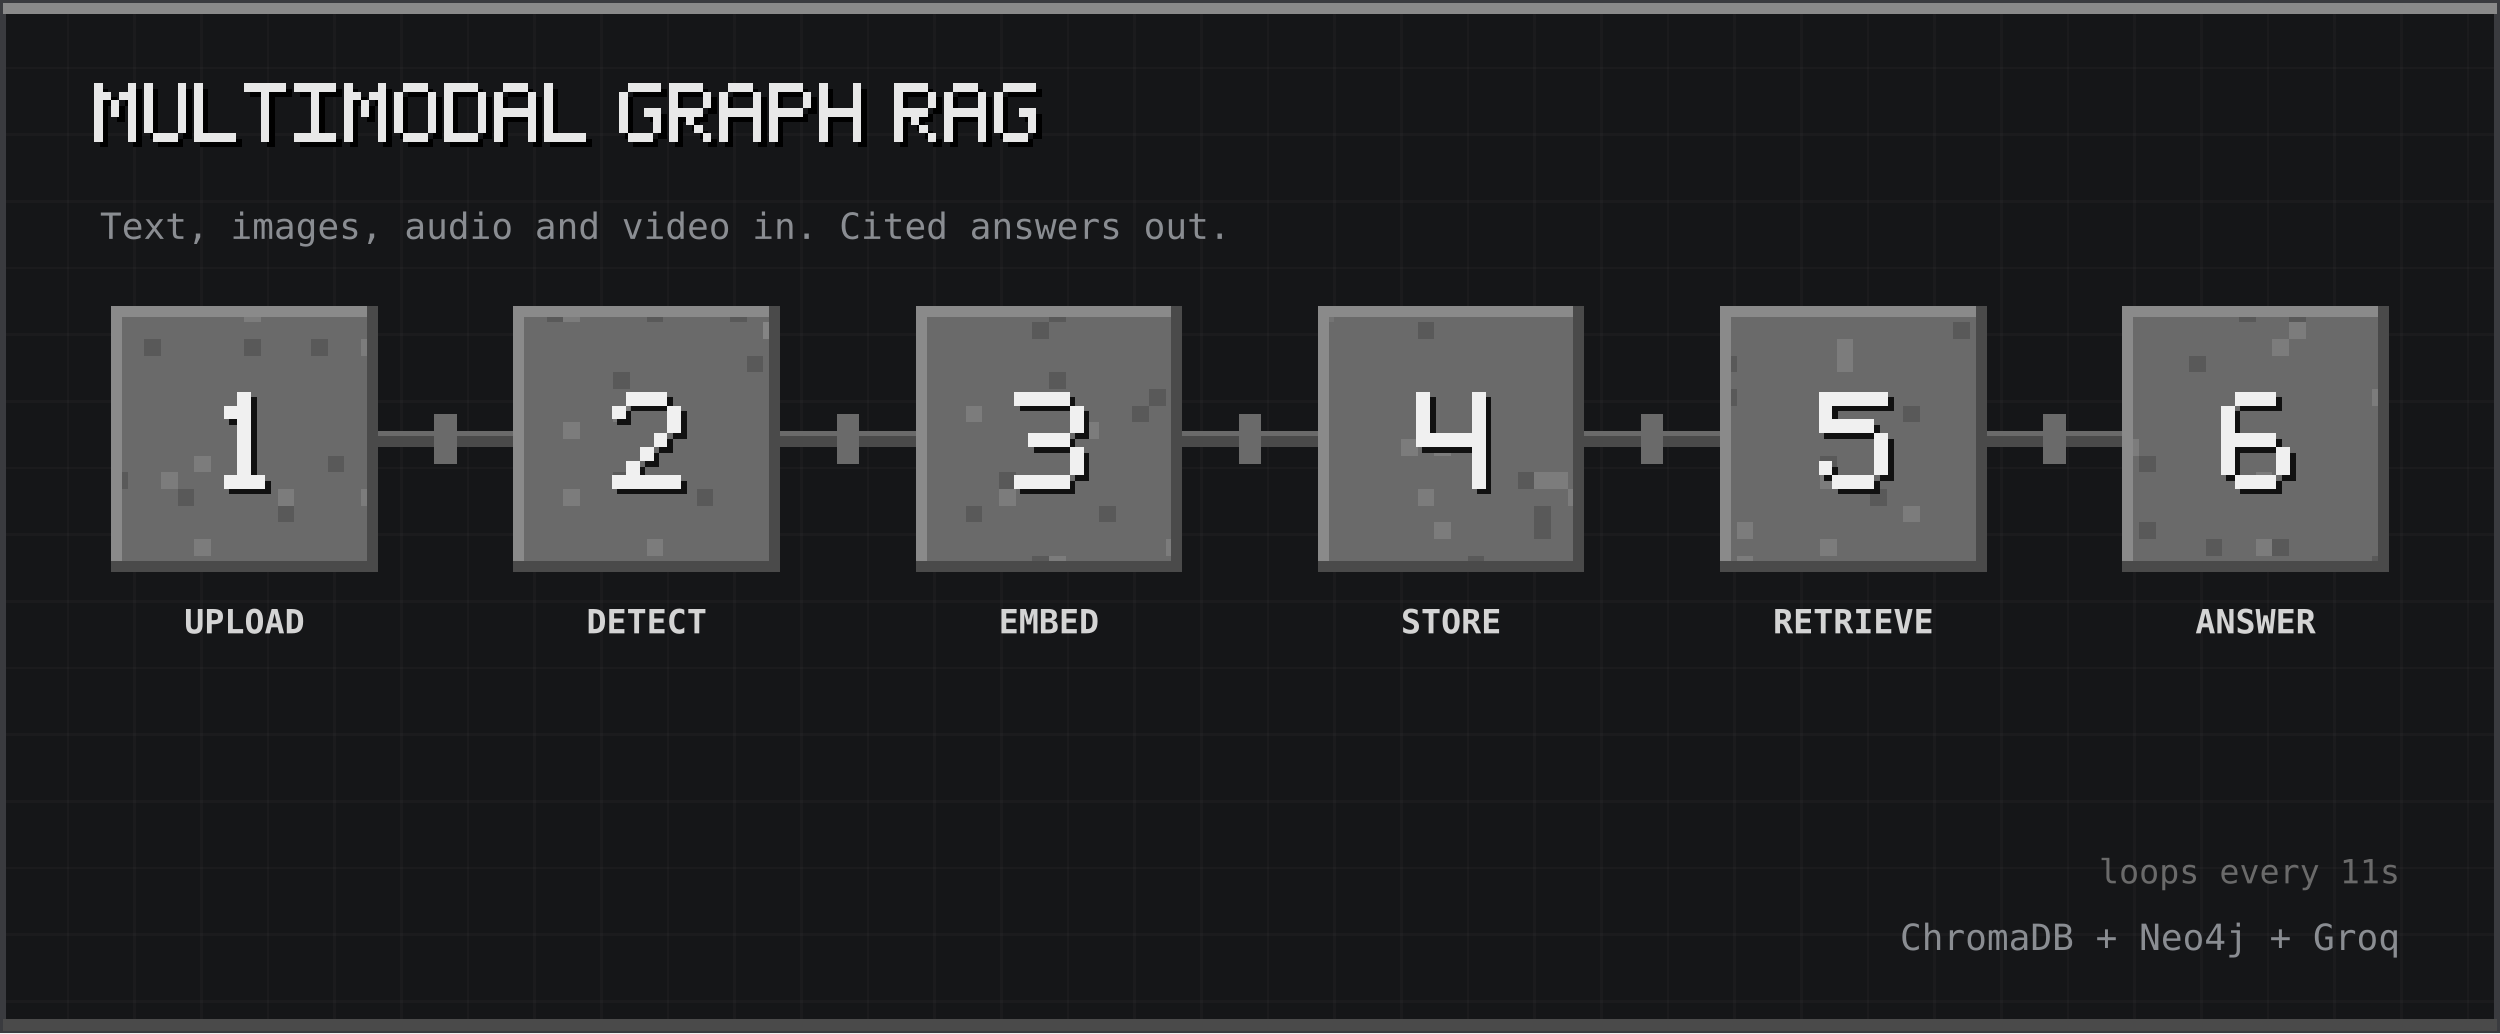
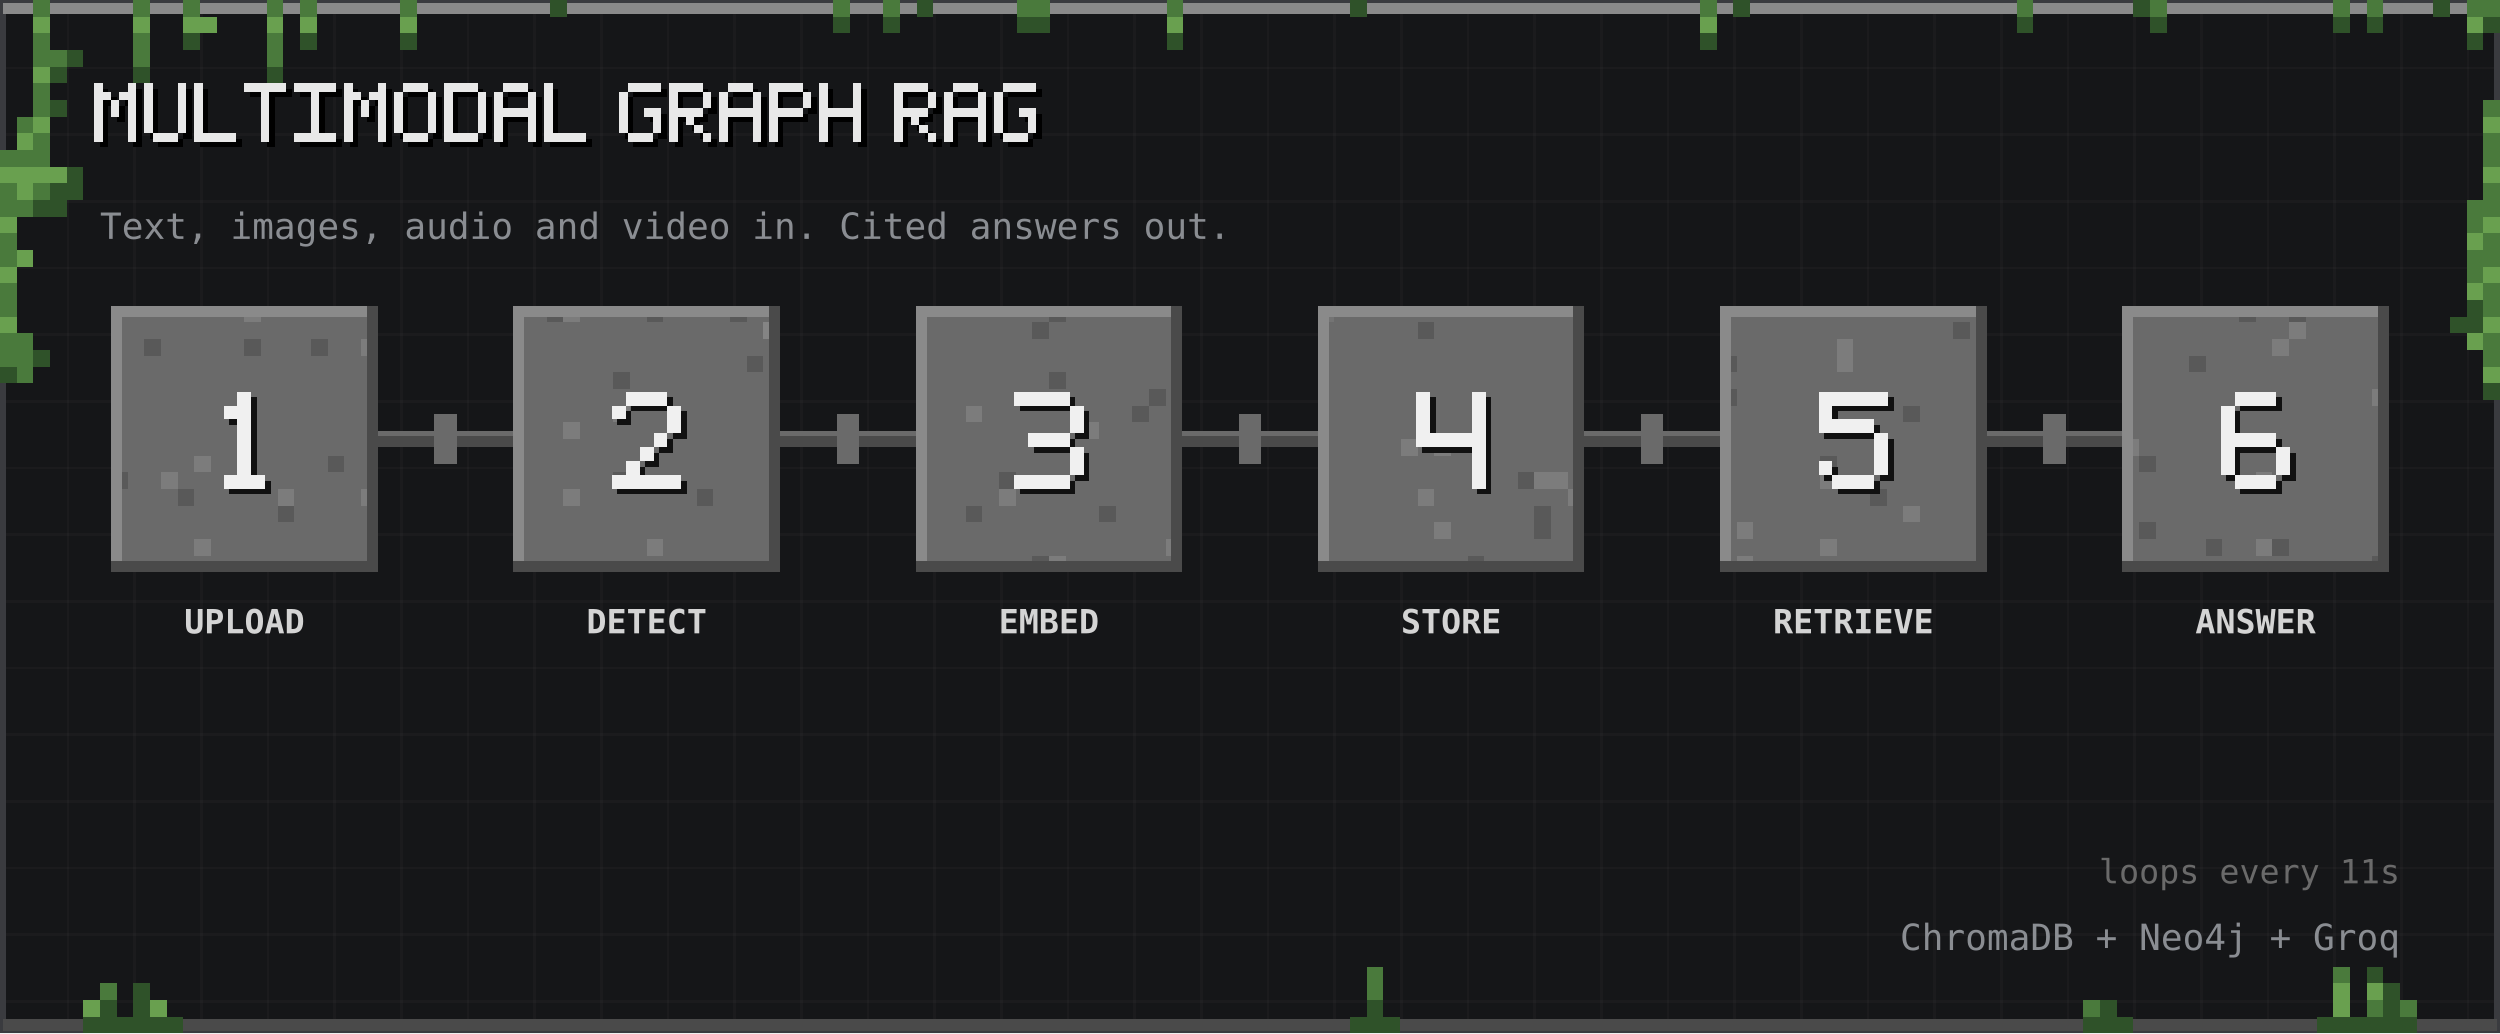
<svg xmlns="http://www.w3.org/2000/svg" width="900" height="372" viewBox="0 0 900 372" shape-rendering="crispEdges" role="img" aria-label="MultiModal Graph RAG pipeline animation">
  <style>@keyframes h0{0%,3.51%{opacity:0}4.51%,17.54%{opacity:1}18.74%,100%{opacity:0}}.h0{animation:h0 11.4s linear infinite}@keyframes c0{0%,3.51%{opacity:0;transform:translateX(-8px)}4.51%,17.04%{opacity:1;transform:none}18.34%,100%{opacity:0}}.c0{animation:c0 11.4s linear infinite}@keyframes h1{0%,17.54%{opacity:0}18.54%,31.58%{opacity:1}32.78%,100%{opacity:0}}.h1{animation:h1 11.4s linear infinite}@keyframes c1{0%,17.54%{opacity:0;transform:translateX(-8px)}18.54%,31.08%{opacity:1;transform:none}32.38%,100%{opacity:0}}.c1{animation:c1 11.4s linear infinite}@keyframes h2{0%,31.58%{opacity:0}32.58%,45.61%{opacity:1}46.81%,100%{opacity:0}}.h2{animation:h2 11.4s linear infinite}@keyframes c2{0%,31.58%{opacity:0;transform:translateX(-8px)}32.58%,45.11%{opacity:1;transform:none}46.41%,100%{opacity:0}}.c2{animation:c2 11.4s linear infinite}@keyframes h3{0%,45.61%{opacity:0}46.61%,59.65%{opacity:1}60.85%,100%{opacity:0}}.h3{animation:h3 11.4s linear infinite}@keyframes c3{0%,45.61%{opacity:0;transform:translateX(-8px)}46.61%,59.15%{opacity:1;transform:none}60.45%,100%{opacity:0}}.c3{animation:c3 11.4s linear infinite}@keyframes h4{0%,59.65%{opacity:0}60.65%,73.68%{opacity:1}74.88%,100%{opacity:0}}.h4{animation:h4 11.4s linear infinite}@keyframes c4{0%,59.65%{opacity:0;transform:translateX(-8px)}60.65%,73.18%{opacity:1;transform:none}74.48%,100%{opacity:0}}.c4{animation:c4 11.4s linear infinite}@keyframes h5{0%,73.68%{opacity:0}74.68%,87.72%{opacity:1}88.92%,100%{opacity:0}}.h5{animation:h5 11.4s linear infinite}@keyframes c5{0%,73.68%{opacity:0;transform:translateX(-8px)}74.68%,87.22%{opacity:1;transform:none}88.52%,100%{opacity:0}}.c5{animation:c5 11.4s linear infinite}@keyframes it{0%{transform:translateX(0);opacity:0}3.50%{opacity:0}3.51%{opacity:1;transform:translateX(0.0px)}11.23%{transform:translateX(0.0px)}17.54%{transform:translateX(144.8px)}25.26%{transform:translateX(144.8px)}31.58%{transform:translateX(289.6px)}39.30%{transform:translateX(289.6px)}45.61%{transform:translateX(434.4px)}53.33%{transform:translateX(434.4px)}59.65%{transform:translateX(579.2px)}67.37%{transform:translateX(579.2px)}73.68%{transform:translateX(724.0px)}81.40%{transform:translateX(724.0px)}87.52%{opacity:1;transform:translateX(724.0px)}88.72%,100%{opacity:0;transform:translateX(724.0px)}}.it{animation:it 11.4s linear infinite}</style>
  <rect width="900" height="372" fill="#151618" />
  <rect x="0" y="0" width="1" height="372" fill="#ffffff" opacity=".025" />
  <rect x="24" y="0" width="1" height="372" fill="#ffffff" opacity=".025" />
  <rect x="48" y="0" width="1" height="372" fill="#ffffff" opacity=".025" />
  <rect x="72" y="0" width="1" height="372" fill="#ffffff" opacity=".025" />
  <rect x="96" y="0" width="1" height="372" fill="#ffffff" opacity=".025" />
  <rect x="120" y="0" width="1" height="372" fill="#ffffff" opacity=".025" />
  <rect x="144" y="0" width="1" height="372" fill="#ffffff" opacity=".025" />
  <rect x="168" y="0" width="1" height="372" fill="#ffffff" opacity=".025" />
  <rect x="192" y="0" width="1" height="372" fill="#ffffff" opacity=".025" />
  <rect x="216" y="0" width="1" height="372" fill="#ffffff" opacity=".025" />
  <rect x="240" y="0" width="1" height="372" fill="#ffffff" opacity=".025" />
  <rect x="264" y="0" width="1" height="372" fill="#ffffff" opacity=".025" />
  <rect x="288" y="0" width="1" height="372" fill="#ffffff" opacity=".025" />
  <rect x="312" y="0" width="1" height="372" fill="#ffffff" opacity=".025" />
  <rect x="336" y="0" width="1" height="372" fill="#ffffff" opacity=".025" />
  <rect x="360" y="0" width="1" height="372" fill="#ffffff" opacity=".025" />
  <rect x="384" y="0" width="1" height="372" fill="#ffffff" opacity=".025" />
  <rect x="408" y="0" width="1" height="372" fill="#ffffff" opacity=".025" />
  <rect x="432" y="0" width="1" height="372" fill="#ffffff" opacity=".025" />
  <rect x="456" y="0" width="1" height="372" fill="#ffffff" opacity=".025" />
  <rect x="480" y="0" width="1" height="372" fill="#ffffff" opacity=".025" />
  <rect x="504" y="0" width="1" height="372" fill="#ffffff" opacity=".025" />
  <rect x="528" y="0" width="1" height="372" fill="#ffffff" opacity=".025" />
  <rect x="552" y="0" width="1" height="372" fill="#ffffff" opacity=".025" />
  <rect x="576" y="0" width="1" height="372" fill="#ffffff" opacity=".025" />
  <rect x="600" y="0" width="1" height="372" fill="#ffffff" opacity=".025" />
  <rect x="624" y="0" width="1" height="372" fill="#ffffff" opacity=".025" />
  <rect x="648" y="0" width="1" height="372" fill="#ffffff" opacity=".025" />
  <rect x="672" y="0" width="1" height="372" fill="#ffffff" opacity=".025" />
  <rect x="696" y="0" width="1" height="372" fill="#ffffff" opacity=".025" />
  <rect x="720" y="0" width="1" height="372" fill="#ffffff" opacity=".025" />
  <rect x="744" y="0" width="1" height="372" fill="#ffffff" opacity=".025" />
  <rect x="768" y="0" width="1" height="372" fill="#ffffff" opacity=".025" />
  <rect x="792" y="0" width="1" height="372" fill="#ffffff" opacity=".025" />
  <rect x="816" y="0" width="1" height="372" fill="#ffffff" opacity=".025" />
  <rect x="840" y="0" width="1" height="372" fill="#ffffff" opacity=".025" />
  <rect x="864" y="0" width="1" height="372" fill="#ffffff" opacity=".025" />
  <rect x="888" y="0" width="1" height="372" fill="#ffffff" opacity=".025" />
  <rect x="0" y="0" width="900" height="1" fill="#ffffff" opacity=".025" />
  <rect x="0" y="24" width="900" height="1" fill="#ffffff" opacity=".025" />
  <rect x="0" y="48" width="900" height="1" fill="#ffffff" opacity=".025" />
  <rect x="0" y="72" width="900" height="1" fill="#ffffff" opacity=".025" />
  <rect x="0" y="96" width="900" height="1" fill="#ffffff" opacity=".025" />
  <rect x="0" y="120" width="900" height="1" fill="#ffffff" opacity=".025" />
  <rect x="0" y="144" width="900" height="1" fill="#ffffff" opacity=".025" />
  <rect x="0" y="168" width="900" height="1" fill="#ffffff" opacity=".025" />
  <rect x="0" y="192" width="900" height="1" fill="#ffffff" opacity=".025" />
  <rect x="0" y="216" width="900" height="1" fill="#ffffff" opacity=".025" />
  <rect x="0" y="240" width="900" height="1" fill="#ffffff" opacity=".025" />
  <rect x="0" y="264" width="900" height="1" fill="#ffffff" opacity=".025" />
  <rect x="0" y="288" width="900" height="1" fill="#ffffff" opacity=".025" />
  <rect x="0" y="312" width="900" height="1" fill="#ffffff" opacity=".025" />
  <rect x="0" y="336" width="900" height="1" fill="#ffffff" opacity=".025" />
  <rect x="0" y="360" width="900" height="1" fill="#ffffff" opacity=".025" />
  <rect x="1" y="1" width="898" height="370" fill="none" stroke="#3a3b3f" stroke-width="2" />
  <rect x="1" y="1" width="898" height="4" fill="#8a8a8a" />
  <rect x="1" y="367" width="898" height="4" fill="#4a4a4a" />
  <path fill="#000000" d="M36 32h3v3h-3zM48 32h3v3h-3zM36 35h6v3h-6zM45 35h6v3h-6zM36 38h3v3h-3zM42 38h3v3h-3zM48 38h3v3h-3zM36 41h3v3h-3zM42 41h3v3h-3zM48 41h3v3h-3zM36 44h3v3h-3zM48 44h3v3h-3zM36 47h3v3h-3zM48 47h3v3h-3zM36 50h3v3h-3zM48 50h3v3h-3zM54 32h3v3h-3zM66 32h3v3h-3zM54 35h3v3h-3zM66 35h3v3h-3zM54 38h3v3h-3zM66 38h3v3h-3zM54 41h3v3h-3zM66 41h3v3h-3zM54 44h3v3h-3zM66 44h3v3h-3zM54 47h3v3h-3zM66 47h3v3h-3zM57 50h9v3h-9zM72 32h3v3h-3zM72 35h3v3h-3zM72 38h3v3h-3zM72 41h3v3h-3zM72 44h3v3h-3zM72 47h3v3h-3zM72 50h15v3h-15zM90 32h15v3h-15zM96 35h3v3h-3zM96 38h3v3h-3zM96 41h3v3h-3zM96 44h3v3h-3zM96 47h3v3h-3zM96 50h3v3h-3zM108 32h15v3h-15zM114 35h3v3h-3zM114 38h3v3h-3zM114 41h3v3h-3zM114 44h3v3h-3zM114 47h3v3h-3zM108 50h15v3h-15zM126 32h3v3h-3zM138 32h3v3h-3zM126 35h6v3h-6zM135 35h6v3h-6zM126 38h3v3h-3zM132 38h3v3h-3zM138 38h3v3h-3zM126 41h3v3h-3zM132 41h3v3h-3zM138 41h3v3h-3zM126 44h3v3h-3zM138 44h3v3h-3zM126 47h3v3h-3zM138 47h3v3h-3zM126 50h3v3h-3zM138 50h3v3h-3zM147 32h9v3h-9zM144 35h3v3h-3zM156 35h3v3h-3zM144 38h3v3h-3zM156 38h3v3h-3zM144 41h3v3h-3zM156 41h3v3h-3zM144 44h3v3h-3zM156 44h3v3h-3zM144 47h3v3h-3zM156 47h3v3h-3zM147 50h9v3h-9zM162 32h12v3h-12zM162 35h3v3h-3zM174 35h3v3h-3zM162 38h3v3h-3zM174 38h3v3h-3zM162 41h3v3h-3zM174 41h3v3h-3zM162 44h3v3h-3zM174 44h3v3h-3zM162 47h3v3h-3zM174 47h3v3h-3zM162 50h12v3h-12zM183 32h9v3h-9zM180 35h3v3h-3zM192 35h3v3h-3zM180 38h3v3h-3zM192 38h3v3h-3zM180 41h15v3h-15zM180 44h3v3h-3zM192 44h3v3h-3zM180 47h3v3h-3zM192 47h3v3h-3zM180 50h3v3h-3zM192 50h3v3h-3zM198 32h3v3h-3zM198 35h3v3h-3zM198 38h3v3h-3zM198 41h3v3h-3zM198 44h3v3h-3zM198 47h3v3h-3zM198 50h15v3h-15zM228 32h12v3h-12zM225 35h3v3h-3zM225 38h3v3h-3zM225 41h3v3h-3zM234 41h6v3h-6zM225 44h3v3h-3zM237 44h3v3h-3zM225 47h3v3h-3zM237 47h3v3h-3zM228 50h9v3h-9zM243 32h12v3h-12zM243 35h3v3h-3zM255 35h3v3h-3zM243 38h3v3h-3zM255 38h3v3h-3zM243 41h12v3h-12zM243 44h3v3h-3zM249 44h3v3h-3zM243 47h3v3h-3zM252 47h3v3h-3zM243 50h3v3h-3zM255 50h3v3h-3zM264 32h9v3h-9zM261 35h3v3h-3zM273 35h3v3h-3zM261 38h3v3h-3zM273 38h3v3h-3zM261 41h15v3h-15zM261 44h3v3h-3zM273 44h3v3h-3zM261 47h3v3h-3zM273 47h3v3h-3zM261 50h3v3h-3zM273 50h3v3h-3zM279 32h12v3h-12zM279 35h3v3h-3zM291 35h3v3h-3zM279 38h3v3h-3zM291 38h3v3h-3zM279 41h12v3h-12zM279 44h3v3h-3zM279 47h3v3h-3zM279 50h3v3h-3zM297 32h3v3h-3zM309 32h3v3h-3zM297 35h3v3h-3zM309 35h3v3h-3zM297 38h3v3h-3zM309 38h3v3h-3zM297 41h15v3h-15zM297 44h3v3h-3zM309 44h3v3h-3zM297 47h3v3h-3zM309 47h3v3h-3zM297 50h3v3h-3zM309 50h3v3h-3zM324 32h12v3h-12zM324 35h3v3h-3zM336 35h3v3h-3zM324 38h3v3h-3zM336 38h3v3h-3zM324 41h12v3h-12zM324 44h3v3h-3zM330 44h3v3h-3zM324 47h3v3h-3zM333 47h3v3h-3zM324 50h3v3h-3zM336 50h3v3h-3zM345 32h9v3h-9zM342 35h3v3h-3zM354 35h3v3h-3zM342 38h3v3h-3zM354 38h3v3h-3zM342 41h15v3h-15zM342 44h3v3h-3zM354 44h3v3h-3zM342 47h3v3h-3zM354 47h3v3h-3zM342 50h3v3h-3zM354 50h3v3h-3zM363 32h12v3h-12zM360 35h3v3h-3zM360 38h3v3h-3zM360 41h3v3h-3zM369 41h6v3h-6zM360 44h3v3h-3zM372 44h3v3h-3zM360 47h3v3h-3zM372 47h3v3h-3zM363 50h9v3h-9z" />
  <path fill="#e8e8e8" d="M34 30h3v3h-3zM46 30h3v3h-3zM34 33h6v3h-6zM43 33h6v3h-6zM34 36h3v3h-3zM40 36h3v3h-3zM46 36h3v3h-3zM34 39h3v3h-3zM40 39h3v3h-3zM46 39h3v3h-3zM34 42h3v3h-3zM46 42h3v3h-3zM34 45h3v3h-3zM46 45h3v3h-3zM34 48h3v3h-3zM46 48h3v3h-3zM52 30h3v3h-3zM64 30h3v3h-3zM52 33h3v3h-3zM64 33h3v3h-3zM52 36h3v3h-3zM64 36h3v3h-3zM52 39h3v3h-3zM64 39h3v3h-3zM52 42h3v3h-3zM64 42h3v3h-3zM52 45h3v3h-3zM64 45h3v3h-3zM55 48h9v3h-9zM70 30h3v3h-3zM70 33h3v3h-3zM70 36h3v3h-3zM70 39h3v3h-3zM70 42h3v3h-3zM70 45h3v3h-3zM70 48h15v3h-15zM88 30h15v3h-15zM94 33h3v3h-3zM94 36h3v3h-3zM94 39h3v3h-3zM94 42h3v3h-3zM94 45h3v3h-3zM94 48h3v3h-3zM106 30h15v3h-15zM112 33h3v3h-3zM112 36h3v3h-3zM112 39h3v3h-3zM112 42h3v3h-3zM112 45h3v3h-3zM106 48h15v3h-15zM124 30h3v3h-3zM136 30h3v3h-3zM124 33h6v3h-6zM133 33h6v3h-6zM124 36h3v3h-3zM130 36h3v3h-3zM136 36h3v3h-3zM124 39h3v3h-3zM130 39h3v3h-3zM136 39h3v3h-3zM124 42h3v3h-3zM136 42h3v3h-3zM124 45h3v3h-3zM136 45h3v3h-3zM124 48h3v3h-3zM136 48h3v3h-3zM145 30h9v3h-9zM142 33h3v3h-3zM154 33h3v3h-3zM142 36h3v3h-3zM154 36h3v3h-3zM142 39h3v3h-3zM154 39h3v3h-3zM142 42h3v3h-3zM154 42h3v3h-3zM142 45h3v3h-3zM154 45h3v3h-3zM145 48h9v3h-9zM160 30h12v3h-12zM160 33h3v3h-3zM172 33h3v3h-3zM160 36h3v3h-3zM172 36h3v3h-3zM160 39h3v3h-3zM172 39h3v3h-3zM160 42h3v3h-3zM172 42h3v3h-3zM160 45h3v3h-3zM172 45h3v3h-3zM160 48h12v3h-12zM181 30h9v3h-9zM178 33h3v3h-3zM190 33h3v3h-3zM178 36h3v3h-3zM190 36h3v3h-3zM178 39h15v3h-15zM178 42h3v3h-3zM190 42h3v3h-3zM178 45h3v3h-3zM190 45h3v3h-3zM178 48h3v3h-3zM190 48h3v3h-3zM196 30h3v3h-3zM196 33h3v3h-3zM196 36h3v3h-3zM196 39h3v3h-3zM196 42h3v3h-3zM196 45h3v3h-3zM196 48h15v3h-15zM226 30h12v3h-12zM223 33h3v3h-3zM223 36h3v3h-3zM223 39h3v3h-3zM232 39h6v3h-6zM223 42h3v3h-3zM235 42h3v3h-3zM223 45h3v3h-3zM235 45h3v3h-3zM226 48h9v3h-9zM241 30h12v3h-12zM241 33h3v3h-3zM253 33h3v3h-3zM241 36h3v3h-3zM253 36h3v3h-3zM241 39h12v3h-12zM241 42h3v3h-3zM247 42h3v3h-3zM241 45h3v3h-3zM250 45h3v3h-3zM241 48h3v3h-3zM253 48h3v3h-3zM262 30h9v3h-9zM259 33h3v3h-3zM271 33h3v3h-3zM259 36h3v3h-3zM271 36h3v3h-3zM259 39h15v3h-15zM259 42h3v3h-3zM271 42h3v3h-3zM259 45h3v3h-3zM271 45h3v3h-3zM259 48h3v3h-3zM271 48h3v3h-3zM277 30h12v3h-12zM277 33h3v3h-3zM289 33h3v3h-3zM277 36h3v3h-3zM289 36h3v3h-3zM277 39h12v3h-12zM277 42h3v3h-3zM277 45h3v3h-3zM277 48h3v3h-3zM295 30h3v3h-3zM307 30h3v3h-3zM295 33h3v3h-3zM307 33h3v3h-3zM295 36h3v3h-3zM307 36h3v3h-3zM295 39h15v3h-15zM295 42h3v3h-3zM307 42h3v3h-3zM295 45h3v3h-3zM307 45h3v3h-3zM295 48h3v3h-3zM307 48h3v3h-3zM322 30h12v3h-12zM322 33h3v3h-3zM334 33h3v3h-3zM322 36h3v3h-3zM334 36h3v3h-3zM322 39h12v3h-12zM322 42h3v3h-3zM328 42h3v3h-3zM322 45h3v3h-3zM331 45h3v3h-3zM322 48h3v3h-3zM334 48h3v3h-3zM343 30h9v3h-9zM340 33h3v3h-3zM352 33h3v3h-3zM340 36h3v3h-3zM352 36h3v3h-3zM340 39h15v3h-15zM340 42h3v3h-3zM352 42h3v3h-3zM340 45h3v3h-3zM352 45h3v3h-3zM340 48h3v3h-3zM352 48h3v3h-3zM361 30h12v3h-12zM358 33h3v3h-3zM358 36h3v3h-3zM358 39h3v3h-3zM367 39h6v3h-6zM358 42h3v3h-3zM370 42h3v3h-3zM358 45h3v3h-3zM370 45h3v3h-3zM361 48h9v3h-9z" />
  <text x="36" y="86" font-size="13" fill="#8a8d92" font-family="'DejaVu Sans Mono',Consolas,'Courier New',monospace">Text, images, audio and video in. Cited answers out.</text>
  <rect x="88.0" y="155" width="724.0" height="6" fill="#4a4a4a" />
  <rect x="88.0" y="155" width="724.0" height="2" fill="#6a6a6a" />
  <rect x="156.4" y="149" width="8" height="18" fill="#6a6a6a" />
  <rect x="301.2" y="149" width="8" height="18" fill="#6a6a6a" />
  <rect x="446.0" y="149" width="8" height="18" fill="#6a6a6a" />
  <rect x="590.8" y="149" width="8" height="18" fill="#6a6a6a" />
  <rect x="735.6" y="149" width="8" height="18" fill="#6a6a6a" />
  <rect x="40.0" y="110.0" width="96" height="96" fill="#6a6a6a" />
  <rect x="70.0" y="164.0" width="6" height="6" fill="#8a8a8a" opacity=".55" />
  <rect x="112.0" y="122.0" width="6" height="6" fill="#4a4a4a" opacity=".55" />
  <rect x="70.0" y="194.0" width="6" height="6" fill="#8a8a8a" opacity=".55" />
  <rect x="130.0" y="176.0" width="6" height="6" fill="#8a8a8a" opacity=".55" />
  <rect x="88.0" y="122.0" width="6" height="6" fill="#4a4a4a" opacity=".55" />
  <rect x="130.0" y="122.0" width="6" height="6" fill="#8a8a8a" opacity=".55" />
  <rect x="58.0" y="170.0" width="6" height="6" fill="#8a8a8a" opacity=".55" />
  <rect x="52.0" y="122.0" width="6" height="6" fill="#4a4a4a" opacity=".55" />
  <rect x="100.0" y="176.0" width="6" height="6" fill="#8a8a8a" opacity=".55" />
  <rect x="100.0" y="182.0" width="6" height="6" fill="#4a4a4a" opacity=".55" />
  <rect x="88.0" y="110.0" width="6" height="6" fill="#8a8a8a" opacity=".55" />
  <rect x="118.0" y="164.0" width="6" height="6" fill="#4a4a4a" opacity=".55" />
  <rect x="64.0" y="176.0" width="6" height="6" fill="#4a4a4a" opacity=".55" />
  <rect x="40.0" y="170.0" width="6" height="6" fill="#4a4a4a" opacity=".55" />
  <rect x="40.0" y="110.0" width="96" height="4" fill="#8a8a8a" />
  <rect x="40.0" y="110.0" width="4" height="96" fill="#8a8a8a" />
  <rect x="40.0" y="202.0" width="96" height="4" fill="#4a4a4a" />
  <rect x="132.0" y="110.0" width="4" height="96" fill="#4a4a4a" />
  <path fill="#111111" d="M87.5 143h5v5h-5zM82.5 148h10v5h-10zM87.5 153h5v5h-5zM87.5 158h5v5h-5zM87.5 163h5v5h-5zM87.5 168h5v5h-5zM82.5 173h15v5h-15z" />
  <path fill="#f0f0f0" d="M85.5 141h5v5h-5zM80.5 146h10v5h-10zM85.5 151h5v5h-5zM85.5 156h5v5h-5zM85.5 161h5v5h-5zM85.5 166h5v5h-5zM80.5 171h15v5h-15z" />
  <g class="h0" opacity="0">
    <rect x="36.0" y="106.0" width="104" height="104" fill="none" stroke="#d9a441" stroke-width="4" />
  </g>
  <text x="88.0" y="228.0" font-size="12" font-weight="bold" text-anchor="middle" fill="#d4d4d4" font-family="'DejaVu Sans Mono',Consolas,'Courier New',monospace">UPLOAD</text>
  <g class="c0" opacity="0">
    <text x="36" y="292" font-size="12" fill="#d9a441" font-family="'DejaVu Sans Mono',Consolas,'Courier New',monospace">STEP 1 OF 6</text>
    <text x="36" y="318" font-size="17" font-weight="bold" fill="#eeeeee" font-family="'DejaVu Sans Mono',Consolas,'Courier New',monospace">Upload</text>
    <text x="36" y="342" font-size="14" fill="#d4d4d4" font-family="'DejaVu Sans Mono',Consolas,'Courier New',monospace">PDF, image, audio or video is sent to the FastAPI backend</text>
  </g>
  <rect x="184.8" y="110.0" width="96" height="96" fill="#6a6a6a" />
  <rect x="196.8" y="110.0" width="6" height="6" fill="#4a4a4a" opacity=".55" />
  <rect x="220.8" y="134.0" width="6" height="6" fill="#4a4a4a" opacity=".55" />
  <rect x="232.8" y="110.0" width="6" height="6" fill="#4a4a4a" opacity=".55" />
  <rect x="268.8" y="128.0" width="6" height="6" fill="#4a4a4a" opacity=".55" />
  <rect x="274.8" y="116.0" width="6" height="6" fill="#8a8a8a" opacity=".55" />
  <rect x="220.8" y="146.0" width="6" height="6" fill="#8a8a8a" opacity=".55" />
  <rect x="250.8" y="176.0" width="6" height="6" fill="#4a4a4a" opacity=".55" />
  <rect x="262.8" y="110.0" width="6" height="6" fill="#4a4a4a" opacity=".55" />
  <rect x="274.8" y="116.0" width="6" height="6" fill="#8a8a8a" opacity=".55" />
  <rect x="202.8" y="110.0" width="6" height="6" fill="#8a8a8a" opacity=".55" />
  <rect x="232.8" y="194.0" width="6" height="6" fill="#8a8a8a" opacity=".55" />
  <rect x="220.8" y="170.0" width="6" height="6" fill="#4a4a4a" opacity=".55" />
  <rect x="202.8" y="176.0" width="6" height="6" fill="#8a8a8a" opacity=".55" />
  <rect x="202.8" y="152.0" width="6" height="6" fill="#8a8a8a" opacity=".55" />
  <rect x="184.8" y="110.0" width="96" height="4" fill="#8a8a8a" />
  <rect x="184.8" y="110.0" width="4" height="96" fill="#8a8a8a" />
  <rect x="184.8" y="202.0" width="96" height="4" fill="#4a4a4a" />
  <rect x="276.8" y="110.0" width="4" height="96" fill="#4a4a4a" />
  <path fill="#111111" d="M227.3 143h15v5h-15zM222.3 148h5v5h-5zM242.3 148h5v5h-5zM242.3 153h5v5h-5zM237.3 158h5v5h-5zM232.3 163h5v5h-5zM227.3 168h5v5h-5zM222.3 173h25v5h-25z" />
  <path fill="#f0f0f0" d="M225.3 141h15v5h-15zM220.3 146h5v5h-5zM240.3 146h5v5h-5zM240.3 151h5v5h-5zM235.3 156h5v5h-5zM230.3 161h5v5h-5zM225.3 166h5v5h-5zM220.3 171h25v5h-25z" />
  <g class="h1" opacity="0">
    <rect x="180.8" y="106.0" width="104" height="104" fill="none" stroke="#d9a441" stroke-width="4" />
  </g>
  <text x="232.8" y="228.0" font-size="12" font-weight="bold" text-anchor="middle" fill="#d4d4d4" font-family="'DejaVu Sans Mono',Consolas,'Courier New',monospace">DETECT</text>
  <g class="c1" opacity="0">
    <text x="36" y="292" font-size="12" fill="#d9a441" font-family="'DejaVu Sans Mono',Consolas,'Courier New',monospace">STEP 2 OF 6</text>
    <text x="36" y="318" font-size="17" font-weight="bold" fill="#eeeeee" font-family="'DejaVu Sans Mono',Consolas,'Courier New',monospace">Detect</text>
    <text x="36" y="342" font-size="14" fill="#d4d4d4" font-family="'DejaVu Sans Mono',Consolas,'Courier New',monospace">File type decides which modality pipeline runs</text>
  </g>
  <rect x="329.6" y="110.0" width="96" height="96" fill="#6a6a6a" />
  <rect x="395.6" y="182.0" width="6" height="6" fill="#4a4a4a" opacity=".55" />
  <rect x="377.6" y="134.0" width="6" height="6" fill="#4a4a4a" opacity=".55" />
  <rect x="377.6" y="110.0" width="6" height="6" fill="#4a4a4a" opacity=".55" />
  <rect x="347.6" y="146.0" width="6" height="6" fill="#8a8a8a" opacity=".55" />
  <rect x="413.6" y="140.0" width="6" height="6" fill="#4a4a4a" opacity=".55" />
  <rect x="359.6" y="176.0" width="6" height="6" fill="#8a8a8a" opacity=".55" />
  <rect x="371.6" y="116.0" width="6" height="6" fill="#4a4a4a" opacity=".55" />
  <rect x="359.6" y="170.0" width="6" height="6" fill="#4a4a4a" opacity=".55" />
  <rect x="389.6" y="152.0" width="6" height="6" fill="#8a8a8a" opacity=".55" />
  <rect x="347.6" y="182.0" width="6" height="6" fill="#4a4a4a" opacity=".55" />
  <rect x="407.6" y="146.0" width="6" height="6" fill="#4a4a4a" opacity=".55" />
  <rect x="377.6" y="200.0" width="6" height="6" fill="#8a8a8a" opacity=".55" />
  <rect x="419.6" y="194.0" width="6" height="6" fill="#8a8a8a" opacity=".55" />
  <rect x="371.6" y="200.0" width="6" height="6" fill="#4a4a4a" opacity=".55" />
  <rect x="329.6" y="110.0" width="96" height="4" fill="#8a8a8a" />
  <rect x="329.6" y="110.0" width="4" height="96" fill="#8a8a8a" />
  <rect x="329.6" y="202.0" width="96" height="4" fill="#4a4a4a" />
  <rect x="421.6" y="110.0" width="4" height="96" fill="#4a4a4a" />
  <path fill="#111111" d="M367.1 143h20v5h-20zM387.1 148h5v5h-5zM387.1 153h5v5h-5zM372.1 158h15v5h-15zM387.1 163h5v5h-5zM387.1 168h5v5h-5zM367.1 173h20v5h-20z" />
  <path fill="#f0f0f0" d="M365.1 141h20v5h-20zM385.1 146h5v5h-5zM385.1 151h5v5h-5zM370.1 156h15v5h-15zM385.1 161h5v5h-5zM385.1 166h5v5h-5zM365.1 171h20v5h-20z" />
  <g class="h2" opacity="0">
    <rect x="325.6" y="106.0" width="104" height="104" fill="none" stroke="#d9a441" stroke-width="4" />
  </g>
  <text x="377.6" y="228.0" font-size="12" font-weight="bold" text-anchor="middle" fill="#d4d4d4" font-family="'DejaVu Sans Mono',Consolas,'Courier New',monospace">EMBED</text>
  <g class="c2" opacity="0">
    <text x="36" y="292" font-size="12" fill="#d9a441" font-family="'DejaVu Sans Mono',Consolas,'Courier New',monospace">STEP 3 OF 6</text>
    <text x="36" y="318" font-size="17" font-weight="bold" fill="#eeeeee" font-family="'DejaVu Sans Mono',Consolas,'Courier New',monospace">Embed</text>
    <text x="36" y="342" font-size="14" fill="#d4d4d4" font-family="'DejaVu Sans Mono',Consolas,'Courier New',monospace">MiniLM for text, CLIP for images, Whisper transcripts for audio</text>
  </g>
  <rect x="474.4" y="110.0" width="96" height="96" fill="#6a6a6a" />
  <rect x="510.4" y="116.0" width="6" height="6" fill="#4a4a4a" opacity=".55" />
  <rect x="474.4" y="110.0" width="6" height="6" fill="#4a4a4a" opacity=".55" />
  <rect x="552.4" y="170.0" width="6" height="6" fill="#8a8a8a" opacity=".55" />
  <rect x="516.4" y="188.0" width="6" height="6" fill="#8a8a8a" opacity=".55" />
  <rect x="528.4" y="200.0" width="6" height="6" fill="#4a4a4a" opacity=".55" />
  <rect x="546.4" y="170.0" width="6" height="6" fill="#4a4a4a" opacity=".55" />
  <rect x="552.4" y="188.0" width="6" height="6" fill="#4a4a4a" opacity=".55" />
  <rect x="564.4" y="176.0" width="6" height="6" fill="#8a8a8a" opacity=".55" />
  <rect x="510.4" y="176.0" width="6" height="6" fill="#8a8a8a" opacity=".55" />
  <rect x="516.4" y="158.0" width="6" height="6" fill="#8a8a8a" opacity=".55" />
  <rect x="474.4" y="110.0" width="6" height="6" fill="#8a8a8a" opacity=".55" />
  <rect x="552.4" y="182.0" width="6" height="6" fill="#4a4a4a" opacity=".55" />
  <rect x="504.4" y="158.0" width="6" height="6" fill="#8a8a8a" opacity=".55" />
  <rect x="558.4" y="170.0" width="6" height="6" fill="#8a8a8a" opacity=".55" />
  <rect x="474.4" y="110.0" width="96" height="4" fill="#8a8a8a" />
  <rect x="474.4" y="110.0" width="4" height="96" fill="#8a8a8a" />
  <rect x="474.4" y="202.0" width="96" height="4" fill="#4a4a4a" />
  <rect x="566.4" y="110.0" width="4" height="96" fill="#4a4a4a" />
  <path fill="#111111" d="M511.9 143h5v5h-5zM531.9 143h5v5h-5zM511.9 148h5v5h-5zM531.9 148h5v5h-5zM511.9 153h5v5h-5zM531.9 153h5v5h-5zM511.9 158h25v5h-25zM531.9 163h5v5h-5zM531.9 168h5v5h-5zM531.9 173h5v5h-5z" />
  <path fill="#f0f0f0" d="M509.9 141h5v5h-5zM529.9 141h5v5h-5zM509.9 146h5v5h-5zM529.9 146h5v5h-5zM509.9 151h5v5h-5zM529.9 151h5v5h-5zM509.9 156h25v5h-25zM529.9 161h5v5h-5zM529.9 166h5v5h-5zM529.9 171h5v5h-5z" />
  <g class="h3" opacity="0">
    <rect x="470.4" y="106.0" width="104" height="104" fill="none" stroke="#d9a441" stroke-width="4" />
  </g>
  <text x="522.4" y="228.0" font-size="12" font-weight="bold" text-anchor="middle" fill="#d4d4d4" font-family="'DejaVu Sans Mono',Consolas,'Courier New',monospace">STORE</text>
  <g class="c3" opacity="0">
    <text x="36" y="292" font-size="12" fill="#d9a441" font-family="'DejaVu Sans Mono',Consolas,'Courier New',monospace">STEP 4 OF 6</text>
    <text x="36" y="318" font-size="17" font-weight="bold" fill="#eeeeee" font-family="'DejaVu Sans Mono',Consolas,'Courier New',monospace">Store</text>
    <text x="36" y="342" font-size="14" fill="#d4d4d4" font-family="'DejaVu Sans Mono',Consolas,'Courier New',monospace">Vectors go to ChromaDB, entities and links go to Neo4j</text>
  </g>
  <rect x="619.2" y="110.0" width="96" height="96" fill="#6a6a6a" />
  <rect x="625.2" y="188.0" width="6" height="6" fill="#8a8a8a" opacity=".55" />
  <rect x="619.2" y="128.0" width="6" height="6" fill="#4a4a4a" opacity=".55" />
  <rect x="661.2" y="122.0" width="6" height="6" fill="#8a8a8a" opacity=".55" />
  <rect x="661.2" y="128.0" width="6" height="6" fill="#8a8a8a" opacity=".55" />
  <rect x="619.2" y="140.0" width="6" height="6" fill="#4a4a4a" opacity=".55" />
  <rect x="625.2" y="200.0" width="6" height="6" fill="#8a8a8a" opacity=".55" />
  <rect x="655.2" y="194.0" width="6" height="6" fill="#8a8a8a" opacity=".55" />
  <rect x="685.2" y="182.0" width="6" height="6" fill="#8a8a8a" opacity=".55" />
  <rect x="673.2" y="176.0" width="6" height="6" fill="#4a4a4a" opacity=".55" />
  <rect x="667.2" y="152.0" width="6" height="6" fill="#4a4a4a" opacity=".55" />
  <rect x="703.2" y="116.0" width="6" height="6" fill="#4a4a4a" opacity=".55" />
  <rect x="685.2" y="146.0" width="6" height="6" fill="#4a4a4a" opacity=".55" />
  <rect x="655.2" y="164.0" width="6" height="6" fill="#4a4a4a" opacity=".55" />
  <rect x="655.2" y="170.0" width="6" height="6" fill="#8a8a8a" opacity=".55" />
  <rect x="619.2" y="110.0" width="96" height="4" fill="#8a8a8a" />
  <rect x="619.2" y="110.0" width="4" height="96" fill="#8a8a8a" />
  <rect x="619.2" y="202.0" width="96" height="4" fill="#4a4a4a" />
  <rect x="711.2" y="110.0" width="4" height="96" fill="#4a4a4a" />
  <path fill="#111111" d="M656.7 143h25v5h-25zM656.7 148h5v5h-5zM656.7 153h20v5h-20zM676.7 158h5v5h-5zM676.7 163h5v5h-5zM656.7 168h5v5h-5zM676.7 168h5v5h-5zM661.7 173h15v5h-15z" />
  <path fill="#f0f0f0" d="M654.7 141h25v5h-25zM654.7 146h5v5h-5zM654.7 151h20v5h-20zM674.7 156h5v5h-5zM674.7 161h5v5h-5zM654.7 166h5v5h-5zM674.7 166h5v5h-5zM659.7 171h15v5h-15z" />
  <g class="h4" opacity="0">
    <rect x="615.2" y="106.0" width="104" height="104" fill="none" stroke="#d9a441" stroke-width="4" />
  </g>
  <text x="667.2" y="228.0" font-size="12" font-weight="bold" text-anchor="middle" fill="#d4d4d4" font-family="'DejaVu Sans Mono',Consolas,'Courier New',monospace">RETRIEVE</text>
  <g class="c4" opacity="0">
    <text x="36" y="292" font-size="12" fill="#d9a441" font-family="'DejaVu Sans Mono',Consolas,'Courier New',monospace">STEP 5 OF 6</text>
    <text x="36" y="318" font-size="17" font-weight="bold" fill="#eeeeee" font-family="'DejaVu Sans Mono',Consolas,'Courier New',monospace">Retrieve</text>
    <text x="36" y="342" font-size="14" fill="#d4d4d4" font-family="'DejaVu Sans Mono',Consolas,'Courier New',monospace">Vector similarity and graph traversal are combined</text>
  </g>
  <rect x="764.0" y="110.0" width="96" height="96" fill="#6a6a6a" />
  <rect x="824.0" y="116.0" width="6" height="6" fill="#8a8a8a" opacity=".55" />
  <rect x="818.0" y="122.0" width="6" height="6" fill="#8a8a8a" opacity=".55" />
  <rect x="764.0" y="158.0" width="6" height="6" fill="#8a8a8a" opacity=".55" />
  <rect x="854.0" y="140.0" width="6" height="6" fill="#8a8a8a" opacity=".55" />
  <rect x="812.0" y="170.0" width="6" height="6" fill="#8a8a8a" opacity=".55" />
  <rect x="854.0" y="200.0" width="6" height="6" fill="#4a4a4a" opacity=".55" />
  <rect x="818.0" y="194.0" width="6" height="6" fill="#4a4a4a" opacity=".55" />
  <rect x="770.0" y="164.0" width="6" height="6" fill="#4a4a4a" opacity=".55" />
  <rect x="794.0" y="194.0" width="6" height="6" fill="#4a4a4a" opacity=".55" />
  <rect x="788.0" y="128.0" width="6" height="6" fill="#4a4a4a" opacity=".55" />
  <rect x="812.0" y="194.0" width="6" height="6" fill="#8a8a8a" opacity=".55" />
  <rect x="824.0" y="110.0" width="6" height="6" fill="#4a4a4a" opacity=".55" />
  <rect x="770.0" y="188.0" width="6" height="6" fill="#4a4a4a" opacity=".55" />
  <rect x="806.0" y="110.0" width="6" height="6" fill="#4a4a4a" opacity=".55" />
  <rect x="764.0" y="110.0" width="96" height="4" fill="#8a8a8a" />
  <rect x="764.0" y="110.0" width="4" height="96" fill="#8a8a8a" />
  <rect x="764.0" y="202.0" width="96" height="4" fill="#4a4a4a" />
  <rect x="856.0" y="110.0" width="4" height="96" fill="#4a4a4a" />
  <path fill="#111111" d="M806.5 143h15v5h-15zM801.5 148h5v5h-5zM801.5 153h5v5h-5zM801.5 158h20v5h-20zM801.5 163h5v5h-5zM821.5 163h5v5h-5zM801.5 168h5v5h-5zM821.5 168h5v5h-5zM806.5 173h15v5h-15z" />
  <path fill="#f0f0f0" d="M804.5 141h15v5h-15zM799.5 146h5v5h-5zM799.5 151h5v5h-5zM799.5 156h20v5h-20zM799.5 161h5v5h-5zM819.5 161h5v5h-5zM799.5 166h5v5h-5zM819.5 166h5v5h-5zM804.5 171h15v5h-15z" />
  <g class="h5" opacity="0">
    <rect x="760.0" y="106.0" width="104" height="104" fill="none" stroke="#d9a441" stroke-width="4" />
  </g>
  <text x="812.0" y="228.0" font-size="12" font-weight="bold" text-anchor="middle" fill="#d4d4d4" font-family="'DejaVu Sans Mono',Consolas,'Courier New',monospace">ANSWER</text>
  <g class="c5" opacity="0">
    <text x="36" y="292" font-size="12" fill="#d9a441" font-family="'DejaVu Sans Mono',Consolas,'Courier New',monospace">STEP 6 OF 6</text>
    <text x="36" y="318" font-size="17" font-weight="bold" fill="#eeeeee" font-family="'DejaVu Sans Mono',Consolas,'Courier New',monospace">Answer</text>
    <text x="36" y="342" font-size="14" fill="#d4d4d4" font-family="'DejaVu Sans Mono',Consolas,'Courier New',monospace">Groq LLM streams a reply with source citations</text>
  </g>
  <g class="it" opacity="0">
    <rect x="81.0" y="180" width="14" height="14" fill="#d9a441" />
    <rect x="81.0" y="180" width="14" height="3" fill="#f3d089" />
    <rect x="81.0" y="191" width="14" height="3" fill="#9a7428" />
  </g>
  <text x="864" y="342" font-size="13" text-anchor="end" fill="#8a8d92" font-family="'DejaVu Sans Mono',Consolas,'Courier New',monospace">ChromaDB + Neo4j + Groq</text>
  <text x="864" y="318" font-size="12" text-anchor="end" fill="#6a6a6a" font-family="'DejaVu Sans Mono',Consolas,'Courier New',monospace">loops every 11s</text>
+   <g id="vines">
+     <rect x="12" y="0" width="6" height="6" fill="#4a7a3c" />
+     <rect x="48" y="0" width="6" height="6" fill="#4a7a3c" />
+     <rect x="66" y="0" width="6" height="6" fill="#4a7a3c" />
+     <rect x="96" y="0" width="6" height="6" fill="#4a7a3c" />
+     <rect x="108" y="0" width="6" height="6" fill="#4a7a3c" />
+     <rect x="144" y="0" width="6" height="6" fill="#4a7a3c" />
+     <rect x="198" y="0" width="6" height="6" fill="#2f5229" />
+     <rect x="300" y="0" width="6" height="6" fill="#4a7a3c" />
+     <rect x="318" y="0" width="6" height="6" fill="#4a7a3c" />
+     <rect x="330" y="0" width="6" height="6" fill="#2f5229" />
+     <rect x="366" y="0" width="6" height="6" fill="#4a7a3c" />
+     <rect x="372" y="0" width="6" height="6" fill="#4a7a3c" />
+     <rect x="420" y="0" width="6" height="6" fill="#4a7a3c" />
+     <rect x="486" y="0" width="6" height="6" fill="#2f5229" />
+     <rect x="612" y="0" width="6" height="6" fill="#4a7a3c" />
+     <rect x="624" y="0" width="6" height="6" fill="#2f5229" />
+     <rect x="726" y="0" width="6" height="6" fill="#4a7a3c" />
+     <rect x="768" y="0" width="6" height="6" fill="#2f5229" />
+     <rect x="774" y="0" width="6" height="6" fill="#4a7a3c" />
+     <rect x="840" y="0" width="6" height="6" fill="#4a7a3c" />
+     <rect x="852" y="0" width="6" height="6" fill="#4a7a3c" />
+     <rect x="876" y="0" width="6" height="6" fill="#2f5229" />
+     <rect x="888" y="0" width="6" height="6" fill="#4a7a3c" />
+     <rect x="894" y="0" width="6" height="6" fill="#4a7a3c" />
+     <rect x="12" y="6" width="6" height="6" fill="#69a04f" />
+     <rect x="48" y="6" width="6" height="6" fill="#69a04f" />
+     <rect x="66" y="6" width="6" height="6" fill="#69a04f" />
+     <rect x="72" y="6" width="6" height="6" fill="#69a04f" />
+     <rect x="96" y="6" width="6" height="6" fill="#69a04f" />
+     <rect x="108" y="6" width="6" height="6" fill="#69a04f" />
+     <rect x="144" y="6" width="6" height="6" fill="#69a04f" />
+     <rect x="300" y="6" width="6" height="6" fill="#2f5229" />
+     <rect x="318" y="6" width="6" height="6" fill="#2f5229" />
+     <rect x="366" y="6" width="6" height="6" fill="#2f5229" />
+     <rect x="372" y="6" width="6" height="6" fill="#2f5229" />
+     <rect x="420" y="6" width="6" height="6" fill="#69a04f" />
+     <rect x="612" y="6" width="6" height="6" fill="#69a04f" />
+     <rect x="726" y="6" width="6" height="6" fill="#2f5229" />
+     <rect x="774" y="6" width="6" height="6" fill="#2f5229" />
+     <rect x="840" y="6" width="6" height="6" fill="#2f5229" />
+     <rect x="852" y="6" width="6" height="6" fill="#2f5229" />
+     <rect x="888" y="6" width="6" height="6" fill="#69a04f" />
+     <rect x="894" y="6" width="6" height="6" fill="#2f5229" />
+     <rect x="12" y="12" width="6" height="6" fill="#4a7a3c" />
+     <rect x="48" y="12" width="6" height="6" fill="#4a7a3c" />
+     <rect x="66" y="12" width="6" height="6" fill="#2f5229" />
+     <rect x="96" y="12" width="6" height="6" fill="#4a7a3c" />
+     <rect x="108" y="12" width="6" height="6" fill="#2f5229" />
+     <rect x="144" y="12" width="6" height="6" fill="#2f5229" />
+     <rect x="420" y="12" width="6" height="6" fill="#2f5229" />
+     <rect x="612" y="12" width="6" height="6" fill="#2f5229" />
+     <rect x="888" y="12" width="6" height="6" fill="#2f5229" />
+     <rect x="12" y="18" width="6" height="6" fill="#4a7a3c" />
+     <rect x="18" y="18" width="6" height="6" fill="#4a7a3c" />
+     <rect x="24" y="18" width="6" height="6" fill="#2f5229" />
+     <rect x="48" y="18" width="6" height="6" fill="#4a7a3c" />
+     <rect x="96" y="18" width="6" height="6" fill="#4a7a3c" />
+     <rect x="12" y="24" width="6" height="6" fill="#69a04f" />
+     <rect x="18" y="24" width="6" height="6" fill="#2f5229" />
+     <rect x="48" y="24" width="6" height="6" fill="#2f5229" />
+     <rect x="96" y="24" width="6" height="6" fill="#2f5229" />
+     <rect x="12" y="30" width="6" height="6" fill="#4a7a3c" />
+     <rect x="12" y="36" width="6" height="6" fill="#4a7a3c" />
+     <rect x="18" y="36" width="6" height="6" fill="#2f5229" />
+     <rect x="894" y="36" width="6" height="6" fill="#4a7a3c" />
+     <rect x="6" y="42" width="6" height="6" fill="#4a7a3c" />
+     <rect x="12" y="42" width="6" height="6" fill="#69a04f" />
+     <rect x="894" y="42" width="6" height="6" fill="#69a04f" />
+     <rect x="6" y="48" width="6" height="6" fill="#69a04f" />
+     <rect x="12" y="48" width="6" height="6" fill="#4a7a3c" />
+     <rect x="894" y="48" width="6" height="6" fill="#4a7a3c" />
+     <rect x="0" y="54" width="6" height="6" fill="#4a7a3c" />
+     <rect x="6" y="54" width="6" height="6" fill="#4a7a3c" />
+     <rect x="12" y="54" width="6" height="6" fill="#4a7a3c" />
+     <rect x="894" y="54" width="6" height="6" fill="#4a7a3c" />
+     <rect x="0" y="60" width="6" height="6" fill="#69a04f" />
+     <rect x="6" y="60" width="6" height="6" fill="#69a04f" />
+     <rect x="12" y="60" width="6" height="6" fill="#69a04f" />
+     <rect x="18" y="60" width="6" height="6" fill="#69a04f" />
+     <rect x="24" y="60" width="6" height="6" fill="#2f5229" />
+     <rect x="894" y="60" width="6" height="6" fill="#69a04f" />
+     <rect x="0" y="66" width="6" height="6" fill="#4a7a3c" />
+     <rect x="6" y="66" width="6" height="6" fill="#69a04f" />
+     <rect x="12" y="66" width="6" height="6" fill="#4a7a3c" />
+     <rect x="18" y="66" width="6" height="6" fill="#2f5229" />
+     <rect x="24" y="66" width="6" height="6" fill="#2f5229" />
+     <rect x="894" y="66" width="6" height="6" fill="#4a7a3c" />
+     <rect x="0" y="72" width="6" height="6" fill="#4a7a3c" />
+     <rect x="6" y="72" width="6" height="6" fill="#4a7a3c" />
+     <rect x="12" y="72" width="6" height="6" fill="#2f5229" />
+     <rect x="18" y="72" width="6" height="6" fill="#2f5229" />
+     <rect x="888" y="72" width="6" height="6" fill="#4a7a3c" />
+     <rect x="894" y="72" width="6" height="6" fill="#4a7a3c" />
+     <rect x="0" y="78" width="6" height="6" fill="#69a04f" />
+     <rect x="888" y="78" width="6" height="6" fill="#4a7a3c" />
+     <rect x="894" y="78" width="6" height="6" fill="#69a04f" />
+     <rect x="0" y="84" width="6" height="6" fill="#4a7a3c" />
+     <rect x="888" y="84" width="6" height="6" fill="#69a04f" />
+     <rect x="894" y="84" width="6" height="6" fill="#4a7a3c" />
+     <rect x="0" y="90" width="6" height="6" fill="#4a7a3c" />
+     <rect x="6" y="90" width="6" height="6" fill="#69a04f" />
+     <rect x="888" y="90" width="6" height="6" fill="#4a7a3c" />
+     <rect x="894" y="90" width="6" height="6" fill="#4a7a3c" />
+     <rect x="0" y="96" width="6" height="6" fill="#69a04f" />
+     <rect x="888" y="96" width="6" height="6" fill="#4a7a3c" />
+     <rect x="894" y="96" width="6" height="6" fill="#69a04f" />
+     <rect x="0" y="102" width="6" height="6" fill="#4a7a3c" />
+     <rect x="888" y="102" width="6" height="6" fill="#69a04f" />
+     <rect x="894" y="102" width="6" height="6" fill="#4a7a3c" />
+     <rect x="0" y="108" width="6" height="6" fill="#4a7a3c" />
+     <rect x="888" y="108" width="6" height="6" fill="#2f5229" />
+     <rect x="894" y="108" width="6" height="6" fill="#4a7a3c" />
+     <rect x="0" y="114" width="6" height="6" fill="#69a04f" />
+     <rect x="882" y="114" width="6" height="6" fill="#2f5229" />
+     <rect x="888" y="114" width="6" height="6" fill="#2f5229" />
+     <rect x="894" y="114" width="6" height="6" fill="#69a04f" />
+     <rect x="0" y="120" width="6" height="6" fill="#4a7a3c" />
+     <rect x="6" y="120" width="6" height="6" fill="#4a7a3c" />
+     <rect x="888" y="120" width="6" height="6" fill="#69a04f" />
+     <rect x="894" y="120" width="6" height="6" fill="#4a7a3c" />
+     <rect x="0" y="126" width="6" height="6" fill="#4a7a3c" />
+     <rect x="6" y="126" width="6" height="6" fill="#4a7a3c" />
+     <rect x="12" y="126" width="6" height="6" fill="#2f5229" />
+     <rect x="894" y="126" width="6" height="6" fill="#4a7a3c" />
+     <rect x="0" y="132" width="6" height="6" fill="#2f5229" />
+     <rect x="6" y="132" width="6" height="6" fill="#4a7a3c" />
+     <rect x="894" y="132" width="6" height="6" fill="#69a04f" />
+     <rect x="894" y="138" width="6" height="6" fill="#2f5229" />
+     <rect x="492" y="348" width="6" height="6" fill="#4a7a3c" />
+     <rect x="840" y="348" width="6" height="6" fill="#4a7a3c" />
+     <rect x="852" y="348" width="6" height="6" fill="#2f5229" />
+     <rect x="36" y="354" width="6" height="6" fill="#4a7a3c" />
+     <rect x="48" y="354" width="6" height="6" fill="#2f5229" />
+     <rect x="492" y="354" width="6" height="6" fill="#4a7a3c" />
+     <rect x="840" y="354" width="6" height="6" fill="#69a04f" />
+     <rect x="852" y="354" width="6" height="6" fill="#69a04f" />
+     <rect x="858" y="354" width="6" height="6" fill="#2f5229" />
+     <rect x="30" y="360" width="6" height="6" fill="#69a04f" />
+     <rect x="36" y="360" width="6" height="6" fill="#2f5229" />
+     <rect x="48" y="360" width="6" height="6" fill="#2f5229" />
+     <rect x="54" y="360" width="6" height="6" fill="#69a04f" />
+     <rect x="492" y="360" width="6" height="6" fill="#2f5229" />
+     <rect x="750" y="360" width="6" height="6" fill="#4a7a3c" />
+     <rect x="756" y="360" width="6" height="6" fill="#2f5229" />
+     <rect x="840" y="360" width="6" height="6" fill="#69a04f" />
+     <rect x="852" y="360" width="6" height="6" fill="#4a7a3c" />
+     <rect x="858" y="360" width="6" height="6" fill="#2f5229" />
+     <rect x="864" y="360" width="6" height="6" fill="#4a7a3c" />
+     <rect x="30" y="366" width="6" height="6" fill="#2f5229" />
+     <rect x="36" y="366" width="6" height="6" fill="#2f5229" />
+     <rect x="42" y="366" width="6" height="6" fill="#2f5229" />
+     <rect x="48" y="366" width="6" height="6" fill="#2f5229" />
+     <rect x="54" y="366" width="6" height="6" fill="#2f5229" />
+     <rect x="60" y="366" width="6" height="6" fill="#2f5229" />
+     <rect x="486" y="366" width="6" height="6" fill="#2f5229" />
+     <rect x="492" y="366" width="6" height="6" fill="#2f5229" />
+     <rect x="498" y="366" width="6" height="6" fill="#2f5229" />
+     <rect x="750" y="366" width="6" height="6" fill="#2f5229" />
+     <rect x="756" y="366" width="6" height="6" fill="#2f5229" />
+     <rect x="762" y="366" width="6" height="6" fill="#2f5229" />
+     <rect x="834" y="366" width="6" height="6" fill="#2f5229" />
+     <rect x="840" y="366" width="6" height="6" fill="#2f5229" />
+     <rect x="846" y="366" width="6" height="6" fill="#2f5229" />
+     <rect x="852" y="366" width="6" height="6" fill="#2f5229" />
+     <rect x="858" y="366" width="6" height="6" fill="#2f5229" />
+     <rect x="864" y="366" width="6" height="6" fill="#2f5229" />
+   </g>
</svg>
